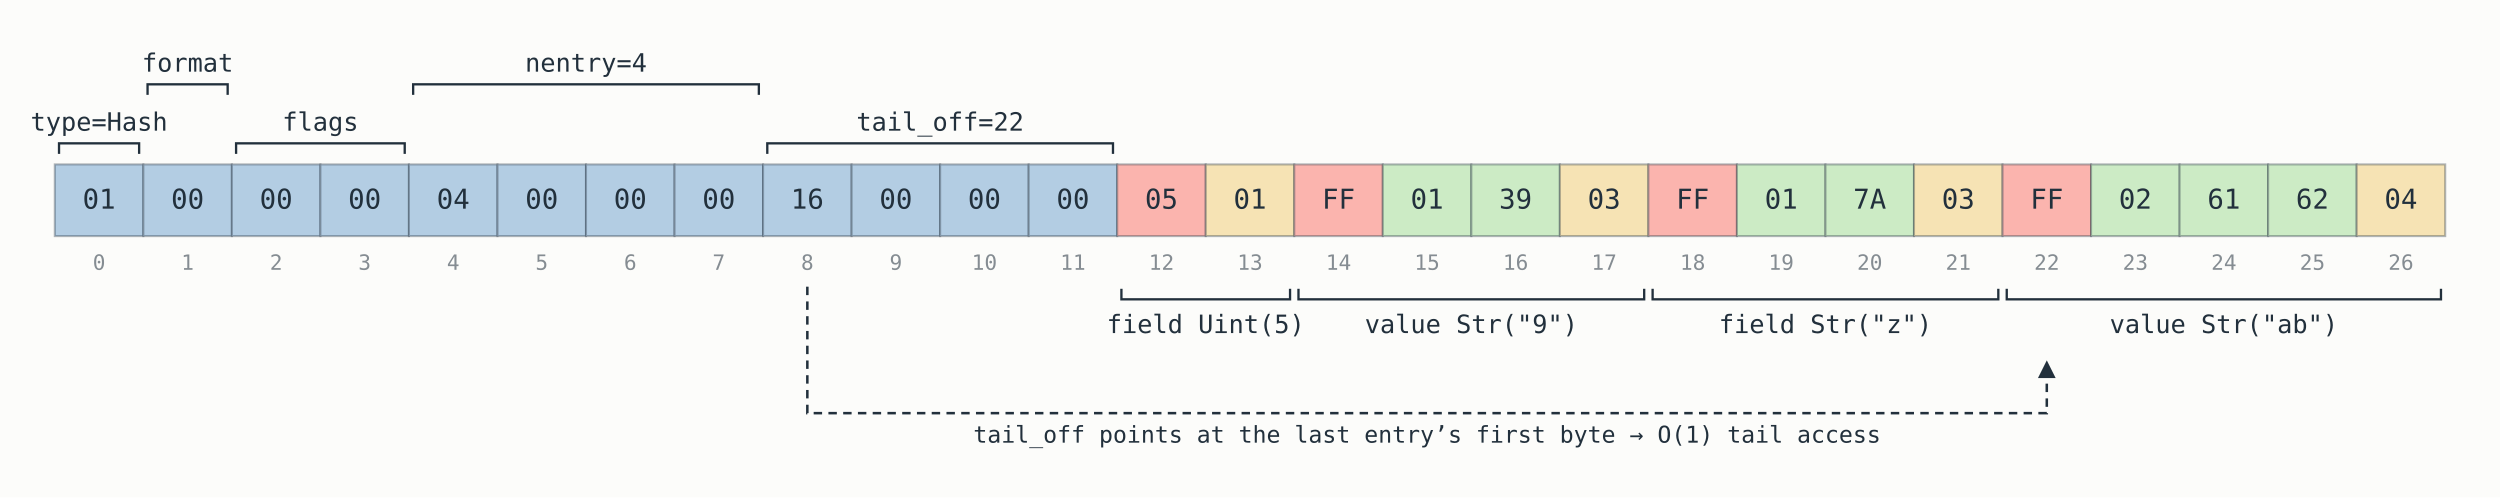
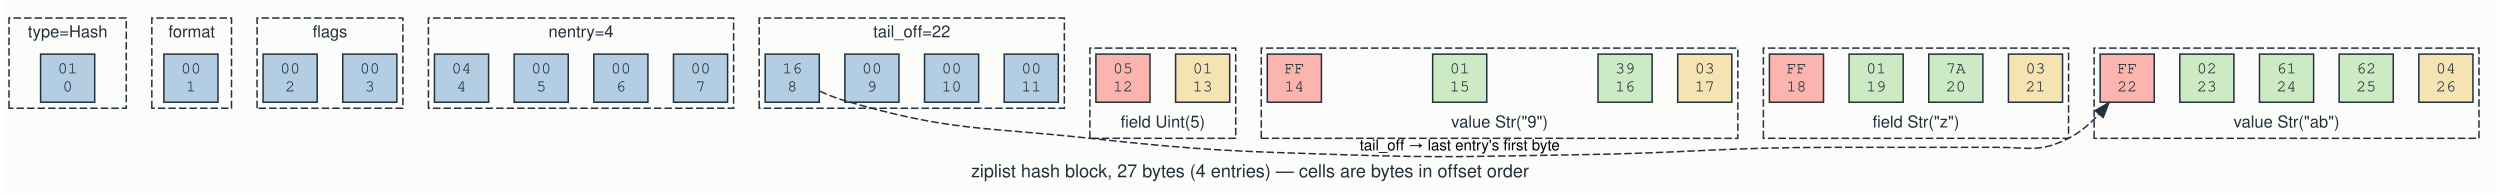
- <svg xmlns="http://www.w3.org/2000/svg" viewBox="0 0 1186 236" role="img" aria-label="Byte-by-byte anatomy of a 27-byte ziplist hash block: 12-byte header (type, format, flags, nentry, tail_off) followed by four entries, each a tag byte, optional data bytes, and a backlen byte." style="max-width:100%;height:auto">
-   <rect x="0" y="0" width="1186" height="236" fill="#FCFCFA" />
-   <style>text{font-family:ui-monospace,SFMono-Regular,Menlo,monospace}</style>
-   <rect x="26" y="78" width="42" height="34" fill="#B3CDE3" stroke="#22303C" stroke-opacity="0.35" />
-   <text x="47.0" y="99.0" text-anchor="middle" font-size="13" fill="#22303C">01</text>
-   <rect x="68" y="78" width="42" height="34" fill="#B3CDE3" stroke="#22303C" stroke-opacity="0.35" />
-   <text x="89.0" y="99.0" text-anchor="middle" font-size="13" fill="#22303C">00</text>
-   <rect x="110" y="78" width="42" height="34" fill="#B3CDE3" stroke="#22303C" stroke-opacity="0.35" />
-   <text x="131.0" y="99.0" text-anchor="middle" font-size="13" fill="#22303C">00</text>
-   <rect x="152" y="78" width="42" height="34" fill="#B3CDE3" stroke="#22303C" stroke-opacity="0.35" />
-   <text x="173.0" y="99.0" text-anchor="middle" font-size="13" fill="#22303C">00</text>
-   <rect x="194" y="78" width="42" height="34" fill="#B3CDE3" stroke="#22303C" stroke-opacity="0.35" />
-   <text x="215.0" y="99.0" text-anchor="middle" font-size="13" fill="#22303C">04</text>
-   <rect x="236" y="78" width="42" height="34" fill="#B3CDE3" stroke="#22303C" stroke-opacity="0.35" />
-   <text x="257.0" y="99.0" text-anchor="middle" font-size="13" fill="#22303C">00</text>
-   <rect x="278" y="78" width="42" height="34" fill="#B3CDE3" stroke="#22303C" stroke-opacity="0.35" />
-   <text x="299.0" y="99.0" text-anchor="middle" font-size="13" fill="#22303C">00</text>
-   <rect x="320" y="78" width="42" height="34" fill="#B3CDE3" stroke="#22303C" stroke-opacity="0.35" />
-   <text x="341.0" y="99.0" text-anchor="middle" font-size="13" fill="#22303C">00</text>
-   <rect x="362" y="78" width="42" height="34" fill="#B3CDE3" stroke="#22303C" stroke-opacity="0.35" />
-   <text x="383.0" y="99.0" text-anchor="middle" font-size="13" fill="#22303C">16</text>
-   <rect x="404" y="78" width="42" height="34" fill="#B3CDE3" stroke="#22303C" stroke-opacity="0.35" />
-   <text x="425.0" y="99.0" text-anchor="middle" font-size="13" fill="#22303C">00</text>
-   <rect x="446" y="78" width="42" height="34" fill="#B3CDE3" stroke="#22303C" stroke-opacity="0.35" />
-   <text x="467.0" y="99.0" text-anchor="middle" font-size="13" fill="#22303C">00</text>
-   <rect x="488" y="78" width="42" height="34" fill="#B3CDE3" stroke="#22303C" stroke-opacity="0.35" />
-   <text x="509.0" y="99.0" text-anchor="middle" font-size="13" fill="#22303C">00</text>
-   <rect x="530" y="78" width="42" height="34" fill="#FBB4AE" stroke="#22303C" stroke-opacity="0.35" />
-   <text x="551.0" y="99.0" text-anchor="middle" font-size="13" fill="#22303C">05</text>
-   <rect x="572" y="78" width="42" height="34" fill="#F6E3B4" stroke="#22303C" stroke-opacity="0.35" />
-   <text x="593.0" y="99.0" text-anchor="middle" font-size="13" fill="#22303C">01</text>
-   <rect x="614" y="78" width="42" height="34" fill="#FBB4AE" stroke="#22303C" stroke-opacity="0.35" />
-   <text x="635.0" y="99.0" text-anchor="middle" font-size="13" fill="#22303C">FF</text>
-   <rect x="656" y="78" width="42" height="34" fill="#CCEBC5" stroke="#22303C" stroke-opacity="0.35" />
-   <text x="677.0" y="99.0" text-anchor="middle" font-size="13" fill="#22303C">01</text>
-   <rect x="698" y="78" width="42" height="34" fill="#CCEBC5" stroke="#22303C" stroke-opacity="0.35" />
-   <text x="719.0" y="99.0" text-anchor="middle" font-size="13" fill="#22303C">39</text>
-   <rect x="740" y="78" width="42" height="34" fill="#F6E3B4" stroke="#22303C" stroke-opacity="0.35" />
-   <text x="761.0" y="99.0" text-anchor="middle" font-size="13" fill="#22303C">03</text>
-   <rect x="782" y="78" width="42" height="34" fill="#FBB4AE" stroke="#22303C" stroke-opacity="0.35" />
-   <text x="803.0" y="99.0" text-anchor="middle" font-size="13" fill="#22303C">FF</text>
-   <rect x="824" y="78" width="42" height="34" fill="#CCEBC5" stroke="#22303C" stroke-opacity="0.35" />
-   <text x="845.0" y="99.0" text-anchor="middle" font-size="13" fill="#22303C">01</text>
-   <rect x="866" y="78" width="42" height="34" fill="#CCEBC5" stroke="#22303C" stroke-opacity="0.35" />
-   <text x="887.0" y="99.0" text-anchor="middle" font-size="13" fill="#22303C">7A</text>
-   <rect x="908" y="78" width="42" height="34" fill="#F6E3B4" stroke="#22303C" stroke-opacity="0.35" />
-   <text x="929.0" y="99.0" text-anchor="middle" font-size="13" fill="#22303C">03</text>
-   <rect x="950" y="78" width="42" height="34" fill="#FBB4AE" stroke="#22303C" stroke-opacity="0.35" />
-   <text x="971.0" y="99.0" text-anchor="middle" font-size="13" fill="#22303C">FF</text>
-   <rect x="992" y="78" width="42" height="34" fill="#CCEBC5" stroke="#22303C" stroke-opacity="0.35" />
-   <text x="1013.0" y="99.0" text-anchor="middle" font-size="13" fill="#22303C">02</text>
-   <rect x="1034" y="78" width="42" height="34" fill="#CCEBC5" stroke="#22303C" stroke-opacity="0.35" />
-   <text x="1055.0" y="99.0" text-anchor="middle" font-size="13" fill="#22303C">61</text>
-   <rect x="1076" y="78" width="42" height="34" fill="#CCEBC5" stroke="#22303C" stroke-opacity="0.35" />
-   <text x="1097.0" y="99.0" text-anchor="middle" font-size="13" fill="#22303C">62</text>
-   <rect x="1118" y="78" width="42" height="34" fill="#F6E3B4" stroke="#22303C" stroke-opacity="0.35" />
-   <text x="1139.0" y="99.0" text-anchor="middle" font-size="13" fill="#22303C">04</text>
-   <text x="47.0" y="128" text-anchor="middle" font-size="10" fill="#22303C" opacity="0.55">0</text>
-   <text x="89.0" y="128" text-anchor="middle" font-size="10" fill="#22303C" opacity="0.55">1</text>
-   <text x="131.0" y="128" text-anchor="middle" font-size="10" fill="#22303C" opacity="0.55">2</text>
-   <text x="173.0" y="128" text-anchor="middle" font-size="10" fill="#22303C" opacity="0.55">3</text>
-   <text x="215.0" y="128" text-anchor="middle" font-size="10" fill="#22303C" opacity="0.55">4</text>
-   <text x="257.0" y="128" text-anchor="middle" font-size="10" fill="#22303C" opacity="0.55">5</text>
-   <text x="299.0" y="128" text-anchor="middle" font-size="10" fill="#22303C" opacity="0.55">6</text>
-   <text x="341.0" y="128" text-anchor="middle" font-size="10" fill="#22303C" opacity="0.55">7</text>
-   <text x="383.0" y="128" text-anchor="middle" font-size="10" fill="#22303C" opacity="0.55">8</text>
-   <text x="425.0" y="128" text-anchor="middle" font-size="10" fill="#22303C" opacity="0.55">9</text>
-   <text x="467.0" y="128" text-anchor="middle" font-size="10" fill="#22303C" opacity="0.55">10</text>
-   <text x="509.0" y="128" text-anchor="middle" font-size="10" fill="#22303C" opacity="0.55">11</text>
-   <text x="551.0" y="128" text-anchor="middle" font-size="10" fill="#22303C" opacity="0.55">12</text>
-   <text x="593.0" y="128" text-anchor="middle" font-size="10" fill="#22303C" opacity="0.55">13</text>
-   <text x="635.0" y="128" text-anchor="middle" font-size="10" fill="#22303C" opacity="0.55">14</text>
-   <text x="677.0" y="128" text-anchor="middle" font-size="10" fill="#22303C" opacity="0.55">15</text>
-   <text x="719.0" y="128" text-anchor="middle" font-size="10" fill="#22303C" opacity="0.55">16</text>
-   <text x="761.0" y="128" text-anchor="middle" font-size="10" fill="#22303C" opacity="0.55">17</text>
-   <text x="803.0" y="128" text-anchor="middle" font-size="10" fill="#22303C" opacity="0.55">18</text>
-   <text x="845.0" y="128" text-anchor="middle" font-size="10" fill="#22303C" opacity="0.55">19</text>
-   <text x="887.0" y="128" text-anchor="middle" font-size="10" fill="#22303C" opacity="0.55">20</text>
-   <text x="929.0" y="128" text-anchor="middle" font-size="10" fill="#22303C" opacity="0.55">21</text>
-   <text x="971.0" y="128" text-anchor="middle" font-size="10" fill="#22303C" opacity="0.55">22</text>
-   <text x="1013.0" y="128" text-anchor="middle" font-size="10" fill="#22303C" opacity="0.55">23</text>
-   <text x="1055.0" y="128" text-anchor="middle" font-size="10" fill="#22303C" opacity="0.55">24</text>
-   <text x="1097.0" y="128" text-anchor="middle" font-size="10" fill="#22303C" opacity="0.55">25</text>
-   <text x="1139.0" y="128" text-anchor="middle" font-size="10" fill="#22303C" opacity="0.55">26</text>
-   <path d="M 28 73 V 68 H 66 V 73" fill="none" stroke="#22303C" stroke-width="1.1" />
-   <text x="47.0" y="62" text-anchor="middle" font-size="12" fill="#22303C">type=Hash</text>
-   <path d="M 70 45 V 40 H 108 V 45" fill="none" stroke="#22303C" stroke-width="1.1" />
-   <text x="89.0" y="34" text-anchor="middle" font-size="12" fill="#22303C">format</text>
-   <path d="M 112 73 V 68 H 192 V 73" fill="none" stroke="#22303C" stroke-width="1.1" />
-   <text x="152.0" y="62" text-anchor="middle" font-size="12" fill="#22303C">flags</text>
-   <path d="M 196 45 V 40 H 360 V 45" fill="none" stroke="#22303C" stroke-width="1.1" />
-   <text x="278.0" y="34" text-anchor="middle" font-size="12" fill="#22303C">nentry=4</text>
-   <path d="M 364 73 V 68 H 528 V 73" fill="none" stroke="#22303C" stroke-width="1.1" />
-   <text x="446.0" y="62" text-anchor="middle" font-size="12" fill="#22303C">tail_off=22</text>
-   <path d="M 532 137 V 142 H 612 V 137" fill="none" stroke="#22303C" stroke-width="1.1" />
-   <text x="572.0" y="158" text-anchor="middle" font-size="12" fill="#22303C">field Uint(5)</text>
-   <path d="M 616 137 V 142 H 780 V 137" fill="none" stroke="#22303C" stroke-width="1.1" />
-   <text x="698.0" y="158" text-anchor="middle" font-size="12" fill="#22303C">value Str("9")</text>
-   <path d="M 784 137 V 142 H 948 V 137" fill="none" stroke="#22303C" stroke-width="1.1" />
-   <text x="866.0" y="158" text-anchor="middle" font-size="12" fill="#22303C">field Str("z")</text>
-   <path d="M 952 137 V 142 H 1158 V 137" fill="none" stroke="#22303C" stroke-width="1.1" />
-   <text x="1055.0" y="158" text-anchor="middle" font-size="12" fill="#22303C">value Str("ab")</text>
-   <path d="M 383.0 136 V 196 H 971.0 V 172" fill="none" stroke="#22303C" stroke-width="1.2" stroke-dasharray="4 3" marker-end="url(#arr)" />
-   <text x="677.0" y="210" text-anchor="middle" font-size="11" font-family="system-ui,sans-serif" fill="#22303C">tail_off points at the last entry’s first byte → O(1) tail access</text>
-   <defs>
-     <marker id="arr" viewBox="0 0 8 8" refX="7" refY="4" markerWidth="7" markerHeight="7" orient="auto">
-       <path d="M0 0 L8 4 L0 8 z" fill="#22303C" />
-     </marker>
-   </defs>
+ <svg xmlns="http://www.w3.org/2000/svg" width="1659pt" height="129pt" viewBox="0.00 0.00 1659.00 129.31">
+   <g id="graph0" class="graph" transform="scale(1 1) rotate(0) translate(4 125.31)">
+     <polygon fill="#fcfcfa" stroke="transparent" points="-4,4 -4,-125.31 1655,-125.31 1655,4 -4,4" />
+     <text text-anchor="middle" x="825.5" y="-7.4" font-family="Helvetica,sans-Serif" font-size="12.00" fill="#22303c">ziplist hash block, 27 bytes (4 entries) — cells are bytes in offset order</text>
+     <g id="clust1" class="cluster">
+       <polygon fill="#fcfcfa" stroke="#22303c" stroke-dasharray="5,2" points="0,-53.31 0,-113.31 78,-113.31 78,-53.31 0,-53.31" />
+       <text text-anchor="middle" x="39" y="-100.51" font-family="Helvetica,sans-Serif" font-size="11.00" fill="#22303c">type=Hash</text>
+     </g>
+     <g id="clust2" class="cluster">
+       <polygon fill="#fcfcfa" stroke="#22303c" stroke-dasharray="5,2" points="95,-53.31 95,-113.31 148,-113.31 148,-53.31 95,-53.31" />
+       <text text-anchor="middle" x="121.5" y="-100.51" font-family="Helvetica,sans-Serif" font-size="11.00" fill="#22303c">format</text>
+     </g>
+     <g id="clust3" class="cluster">
+       <polygon fill="#fcfcfa" stroke="#22303c" stroke-dasharray="5,2" points="165,-53.31 165,-113.31 262,-113.31 262,-53.31 165,-53.31" />
+       <text text-anchor="middle" x="213.5" y="-100.51" font-family="Helvetica,sans-Serif" font-size="11.00" fill="#22303c">flags</text>
+     </g>
+     <g id="clust4" class="cluster">
+       <polygon fill="#fcfcfa" stroke="#22303c" stroke-dasharray="5,2" points="279,-53.31 279,-113.31 482,-113.31 482,-53.31 279,-53.31" />
+       <text text-anchor="middle" x="380.5" y="-100.51" font-family="Helvetica,sans-Serif" font-size="11.00" fill="#22303c">nentry=4</text>
+     </g>
+     <g id="clust5" class="cluster">
+       <polygon fill="#fcfcfa" stroke="#22303c" stroke-dasharray="5,2" points="499,-53.31 499,-113.31 702,-113.31 702,-53.31 499,-53.31" />
+       <text text-anchor="middle" x="600.5" y="-100.51" font-family="Helvetica,sans-Serif" font-size="11.00" fill="#22303c">tail_off=22</text>
+     </g>
+     <g id="clust6" class="cluster">
+       <polygon fill="#fcfcfa" stroke="#22303c" stroke-dasharray="5,2" points="719,-33.31 719,-93.31 816,-93.31 816,-33.31 719,-33.31" />
+       <text text-anchor="middle" x="767.5" y="-40.51" font-family="Helvetica,sans-Serif" font-size="11.00" fill="#22303c">field Uint(5)</text>
+     </g>
+     <g id="clust7" class="cluster">
+       <polygon fill="#fcfcfa" stroke="#22303c" stroke-dasharray="5,2" points="833,-33.31 833,-93.31 1150,-93.31 1150,-33.31 833,-33.31" />
+       <text text-anchor="middle" x="991.5" y="-40.51" font-family="Helvetica,sans-Serif" font-size="11.00" fill="#22303c">value Str("9")</text>
+     </g>
+     <g id="clust8" class="cluster">
+       <polygon fill="#fcfcfa" stroke="#22303c" stroke-dasharray="5,2" points="1167,-33.31 1167,-93.31 1370,-93.31 1370,-33.31 1167,-33.31" />
+       <text text-anchor="middle" x="1268.5" y="-40.51" font-family="Helvetica,sans-Serif" font-size="11.00" fill="#22303c">field Str("z")</text>
+     </g>
+     <g id="clust9" class="cluster">
+       <polygon fill="#fcfcfa" stroke="#22303c" stroke-dasharray="5,2" points="1387,-33.31 1387,-93.31 1643,-93.31 1643,-33.31 1387,-33.31" />
+       <text text-anchor="middle" x="1515" y="-40.51" font-family="Helvetica,sans-Serif" font-size="11.00" fill="#22303c">value Str("ab")</text>
+     </g>
+     <g id="node1" class="node">
+       <polygon fill="#b3cde3" stroke="#22303c" points="57,-89.31 21,-89.31 21,-57.31 57,-57.31 57,-89.31" />
+       <text text-anchor="middle" x="39" y="-76.51" font-family="Courier,monospace" font-size="11.00" fill="#22303c">01</text>
+       <text text-anchor="middle" x="39" y="-64.51" font-family="Courier,monospace" font-size="11.00" fill="#22303c">0</text>
+     </g>
+     <g id="node2" class="node">
+       <polygon fill="#b3cde3" stroke="#22303c" points="139,-89.31 103,-89.31 103,-57.31 139,-57.31 139,-89.31" />
+       <text text-anchor="middle" x="121" y="-76.51" font-family="Courier,monospace" font-size="11.00" fill="#22303c">00</text>
+       <text text-anchor="middle" x="121" y="-64.51" font-family="Courier,monospace" font-size="11.00" fill="#22303c">1</text>
+     </g>
+     <g id="node3" class="node">
+       <polygon fill="#b3cde3" stroke="#22303c" points="205,-89.31 169,-89.31 169,-57.31 205,-57.31 205,-89.31" />
+       <text text-anchor="middle" x="187" y="-76.51" font-family="Courier,monospace" font-size="11.00" fill="#22303c">00</text>
+       <text text-anchor="middle" x="187" y="-64.51" font-family="Courier,monospace" font-size="11.00" fill="#22303c">2</text>
+     </g>
+     <g id="node4" class="node">
+       <polygon fill="#b3cde3" stroke="#22303c" points="258,-89.31 222,-89.31 222,-57.31 258,-57.31 258,-89.31" />
+       <text text-anchor="middle" x="240" y="-76.51" font-family="Courier,monospace" font-size="11.00" fill="#22303c">00</text>
+       <text text-anchor="middle" x="240" y="-64.51" font-family="Courier,monospace" font-size="11.00" fill="#22303c">3</text>
+     </g>
+     <g id="node5" class="node">
+       <polygon fill="#b3cde3" stroke="#22303c" points="319,-89.31 283,-89.31 283,-57.31 319,-57.31 319,-89.31" />
+       <text text-anchor="middle" x="301" y="-76.51" font-family="Courier,monospace" font-size="11.00" fill="#22303c">04</text>
+       <text text-anchor="middle" x="301" y="-64.51" font-family="Courier,monospace" font-size="11.00" fill="#22303c">4</text>
+     </g>
+     <g id="node6" class="node">
+       <polygon fill="#b3cde3" stroke="#22303c" points="372,-89.31 336,-89.31 336,-57.31 372,-57.31 372,-89.31" />
+       <text text-anchor="middle" x="354" y="-76.51" font-family="Courier,monospace" font-size="11.00" fill="#22303c">00</text>
+       <text text-anchor="middle" x="354" y="-64.51" font-family="Courier,monospace" font-size="11.00" fill="#22303c">5</text>
+     </g>
+     <g id="node7" class="node">
+       <polygon fill="#b3cde3" stroke="#22303c" points="425,-89.31 389,-89.31 389,-57.31 425,-57.31 425,-89.31" />
+       <text text-anchor="middle" x="407" y="-76.51" font-family="Courier,monospace" font-size="11.00" fill="#22303c">00</text>
+       <text text-anchor="middle" x="407" y="-64.51" font-family="Courier,monospace" font-size="11.00" fill="#22303c">6</text>
+     </g>
+     <g id="node8" class="node">
+       <polygon fill="#b3cde3" stroke="#22303c" points="478,-89.31 442,-89.31 442,-57.31 478,-57.31 478,-89.31" />
+       <text text-anchor="middle" x="460" y="-76.51" font-family="Courier,monospace" font-size="11.00" fill="#22303c">00</text>
+       <text text-anchor="middle" x="460" y="-64.51" font-family="Courier,monospace" font-size="11.00" fill="#22303c">7</text>
+     </g>
+     <g id="node9" class="node">
+       <polygon fill="#b3cde3" stroke="#22303c" points="539,-89.31 503,-89.31 503,-57.31 539,-57.31 539,-89.31" />
+       <text text-anchor="middle" x="521" y="-76.51" font-family="Courier,monospace" font-size="11.00" fill="#22303c">16</text>
+       <text text-anchor="middle" x="521" y="-64.51" font-family="Courier,monospace" font-size="11.00" fill="#22303c">8</text>
+     </g>
+     <g id="node10" class="node">
+       <polygon fill="#b3cde3" stroke="#22303c" points="592,-89.31 556,-89.31 556,-57.31 592,-57.31 592,-89.31" />
+       <text text-anchor="middle" x="574" y="-76.51" font-family="Courier,monospace" font-size="11.00" fill="#22303c">00</text>
+       <text text-anchor="middle" x="574" y="-64.51" font-family="Courier,monospace" font-size="11.00" fill="#22303c">9</text>
+     </g>
+     <g id="node23" class="node">
+       <polygon fill="#fbb4ae" stroke="#22303c" points="1427,-89.31 1391,-89.31 1391,-57.31 1427,-57.31 1427,-89.31" />
+       <text text-anchor="middle" x="1409" y="-76.51" font-family="Courier,monospace" font-size="11.00" fill="#22303c">FF</text>
+       <text text-anchor="middle" x="1409" y="-64.51" font-family="Courier,monospace" font-size="11.00" fill="#22303c">22</text>
+     </g>
+     <g id="edge27" class="edge">
+       <path fill="none" stroke="#22303c" stroke-dasharray="5,2" d="M539.32,-64.62C544.57,-62.27 550.43,-59.93 556,-58.31 626.36,-37.78 646.14,-41.22 719,-33.31 794.71,-25.08 813.88,-24.75 890,-22.31 956.63,-20.17 973.34,-21.36 1040,-22.31 1117.8,-23.42 1137.19,-27.31 1215,-27.31 1215,-27.31 1215,-27.31 1322,-27.31 1343.5,-27.31 1350.81,-23.62 1370,-33.31 1377.57,-37.13 1384.46,-43.1 1390.22,-49.27" />
+       <polygon fill="#22303c" stroke="#22303c" points="1387.72,-51.74 1396.89,-57.05 1393.04,-47.18 1387.72,-51.74" />
+       <text text-anchor="middle" x="965" y="-25.31" font-family="Helvetica,sans-Serif" font-size="10.00">tail_off → last entry's first byte</text>
+     </g>
+     <g id="node11" class="node">
+       <polygon fill="#b3cde3" stroke="#22303c" points="645,-89.31 609,-89.31 609,-57.31 645,-57.31 645,-89.31" />
+       <text text-anchor="middle" x="627" y="-76.51" font-family="Courier,monospace" font-size="11.00" fill="#22303c">00</text>
+       <text text-anchor="middle" x="627" y="-64.51" font-family="Courier,monospace" font-size="11.00" fill="#22303c">10</text>
+     </g>
+     <g id="node12" class="node">
+       <polygon fill="#b3cde3" stroke="#22303c" points="698,-89.31 662,-89.31 662,-57.31 698,-57.31 698,-89.31" />
+       <text text-anchor="middle" x="680" y="-76.51" font-family="Courier,monospace" font-size="11.00" fill="#22303c">00</text>
+       <text text-anchor="middle" x="680" y="-64.51" font-family="Courier,monospace" font-size="11.00" fill="#22303c">11</text>
+     </g>
+     <g id="node13" class="node">
+       <polygon fill="#fbb4ae" stroke="#22303c" points="759,-89.31 723,-89.31 723,-57.31 759,-57.31 759,-89.31" />
+       <text text-anchor="middle" x="741" y="-76.51" font-family="Courier,monospace" font-size="11.00" fill="#22303c">05</text>
+       <text text-anchor="middle" x="741" y="-64.51" font-family="Courier,monospace" font-size="11.00" fill="#22303c">12</text>
+     </g>
+     <g id="node14" class="node">
+       <polygon fill="#f6e3b4" stroke="#22303c" points="812,-89.31 776,-89.31 776,-57.31 812,-57.31 812,-89.31" />
+       <text text-anchor="middle" x="794" y="-76.51" font-family="Courier,monospace" font-size="11.00" fill="#22303c">01</text>
+       <text text-anchor="middle" x="794" y="-64.51" font-family="Courier,monospace" font-size="11.00" fill="#22303c">13</text>
+     </g>
+     <g id="node15" class="node">
+       <polygon fill="#fbb4ae" stroke="#22303c" points="873,-89.31 837,-89.31 837,-57.31 873,-57.31 873,-89.31" />
+       <text text-anchor="middle" x="855" y="-76.51" font-family="Courier,monospace" font-size="11.00" fill="#22303c">FF</text>
+       <text text-anchor="middle" x="855" y="-64.51" font-family="Courier,monospace" font-size="11.00" fill="#22303c">14</text>
+     </g>
+     <g id="node16" class="node">
+       <polygon fill="#ccebc5" stroke="#22303c" points="983,-89.31 947,-89.31 947,-57.31 983,-57.31 983,-89.31" />
+       <text text-anchor="middle" x="965" y="-76.51" font-family="Courier,monospace" font-size="11.00" fill="#22303c">01</text>
+       <text text-anchor="middle" x="965" y="-64.51" font-family="Courier,monospace" font-size="11.00" fill="#22303c">15</text>
+     </g>
+     <g id="node17" class="node">
+       <polygon fill="#ccebc5" stroke="#22303c" points="1093,-89.31 1057,-89.31 1057,-57.31 1093,-57.31 1093,-89.31" />
+       <text text-anchor="middle" x="1075" y="-76.51" font-family="Courier,monospace" font-size="11.00" fill="#22303c">39</text>
+       <text text-anchor="middle" x="1075" y="-64.51" font-family="Courier,monospace" font-size="11.00" fill="#22303c">16</text>
+     </g>
+     <g id="node18" class="node">
+       <polygon fill="#f6e3b4" stroke="#22303c" points="1146,-89.31 1110,-89.31 1110,-57.31 1146,-57.31 1146,-89.31" />
+       <text text-anchor="middle" x="1128" y="-76.51" font-family="Courier,monospace" font-size="11.00" fill="#22303c">03</text>
+       <text text-anchor="middle" x="1128" y="-64.51" font-family="Courier,monospace" font-size="11.00" fill="#22303c">17</text>
+     </g>
+     <g id="node19" class="node">
+       <polygon fill="#fbb4ae" stroke="#22303c" points="1207,-89.31 1171,-89.31 1171,-57.31 1207,-57.31 1207,-89.31" />
+       <text text-anchor="middle" x="1189" y="-76.51" font-family="Courier,monospace" font-size="11.00" fill="#22303c">FF</text>
+       <text text-anchor="middle" x="1189" y="-64.51" font-family="Courier,monospace" font-size="11.00" fill="#22303c">18</text>
+     </g>
+     <g id="node20" class="node">
+       <polygon fill="#ccebc5" stroke="#22303c" points="1260,-89.31 1224,-89.31 1224,-57.31 1260,-57.31 1260,-89.31" />
+       <text text-anchor="middle" x="1242" y="-76.51" font-family="Courier,monospace" font-size="11.00" fill="#22303c">01</text>
+       <text text-anchor="middle" x="1242" y="-64.51" font-family="Courier,monospace" font-size="11.00" fill="#22303c">19</text>
+     </g>
+     <g id="node21" class="node">
+       <polygon fill="#ccebc5" stroke="#22303c" points="1313,-89.31 1277,-89.31 1277,-57.31 1313,-57.31 1313,-89.31" />
+       <text text-anchor="middle" x="1295" y="-76.51" font-family="Courier,monospace" font-size="11.00" fill="#22303c">7A</text>
+       <text text-anchor="middle" x="1295" y="-64.51" font-family="Courier,monospace" font-size="11.00" fill="#22303c">20</text>
+     </g>
+     <g id="node22" class="node">
+       <polygon fill="#f6e3b4" stroke="#22303c" points="1366,-89.31 1330,-89.31 1330,-57.31 1366,-57.31 1366,-89.31" />
+       <text text-anchor="middle" x="1348" y="-76.51" font-family="Courier,monospace" font-size="11.00" fill="#22303c">03</text>
+       <text text-anchor="middle" x="1348" y="-64.51" font-family="Courier,monospace" font-size="11.00" fill="#22303c">21</text>
+     </g>
+     <g id="node24" class="node">
+       <polygon fill="#ccebc5" stroke="#22303c" points="1480,-89.31 1444,-89.31 1444,-57.31 1480,-57.31 1480,-89.31" />
+       <text text-anchor="middle" x="1462" y="-76.51" font-family="Courier,monospace" font-size="11.00" fill="#22303c">02</text>
+       <text text-anchor="middle" x="1462" y="-64.51" font-family="Courier,monospace" font-size="11.00" fill="#22303c">23</text>
+     </g>
+     <g id="node25" class="node">
+       <polygon fill="#ccebc5" stroke="#22303c" points="1533,-89.31 1497,-89.31 1497,-57.31 1533,-57.31 1533,-89.31" />
+       <text text-anchor="middle" x="1515" y="-76.51" font-family="Courier,monospace" font-size="11.00" fill="#22303c">61</text>
+       <text text-anchor="middle" x="1515" y="-64.51" font-family="Courier,monospace" font-size="11.00" fill="#22303c">24</text>
+     </g>
+     <g id="node26" class="node">
+       <polygon fill="#ccebc5" stroke="#22303c" points="1586,-89.31 1550,-89.31 1550,-57.31 1586,-57.31 1586,-89.31" />
+       <text text-anchor="middle" x="1568" y="-76.51" font-family="Courier,monospace" font-size="11.00" fill="#22303c">62</text>
+       <text text-anchor="middle" x="1568" y="-64.51" font-family="Courier,monospace" font-size="11.00" fill="#22303c">25</text>
+     </g>
+     <g id="node27" class="node">
+       <polygon fill="#f6e3b4" stroke="#22303c" points="1639,-89.31 1603,-89.31 1603,-57.31 1639,-57.31 1639,-89.31" />
+       <text text-anchor="middle" x="1621" y="-76.51" font-family="Courier,monospace" font-size="11.00" fill="#22303c">04</text>
+       <text text-anchor="middle" x="1621" y="-64.51" font-family="Courier,monospace" font-size="11.00" fill="#22303c">26</text>
+     </g>
+   </g>
</svg>
